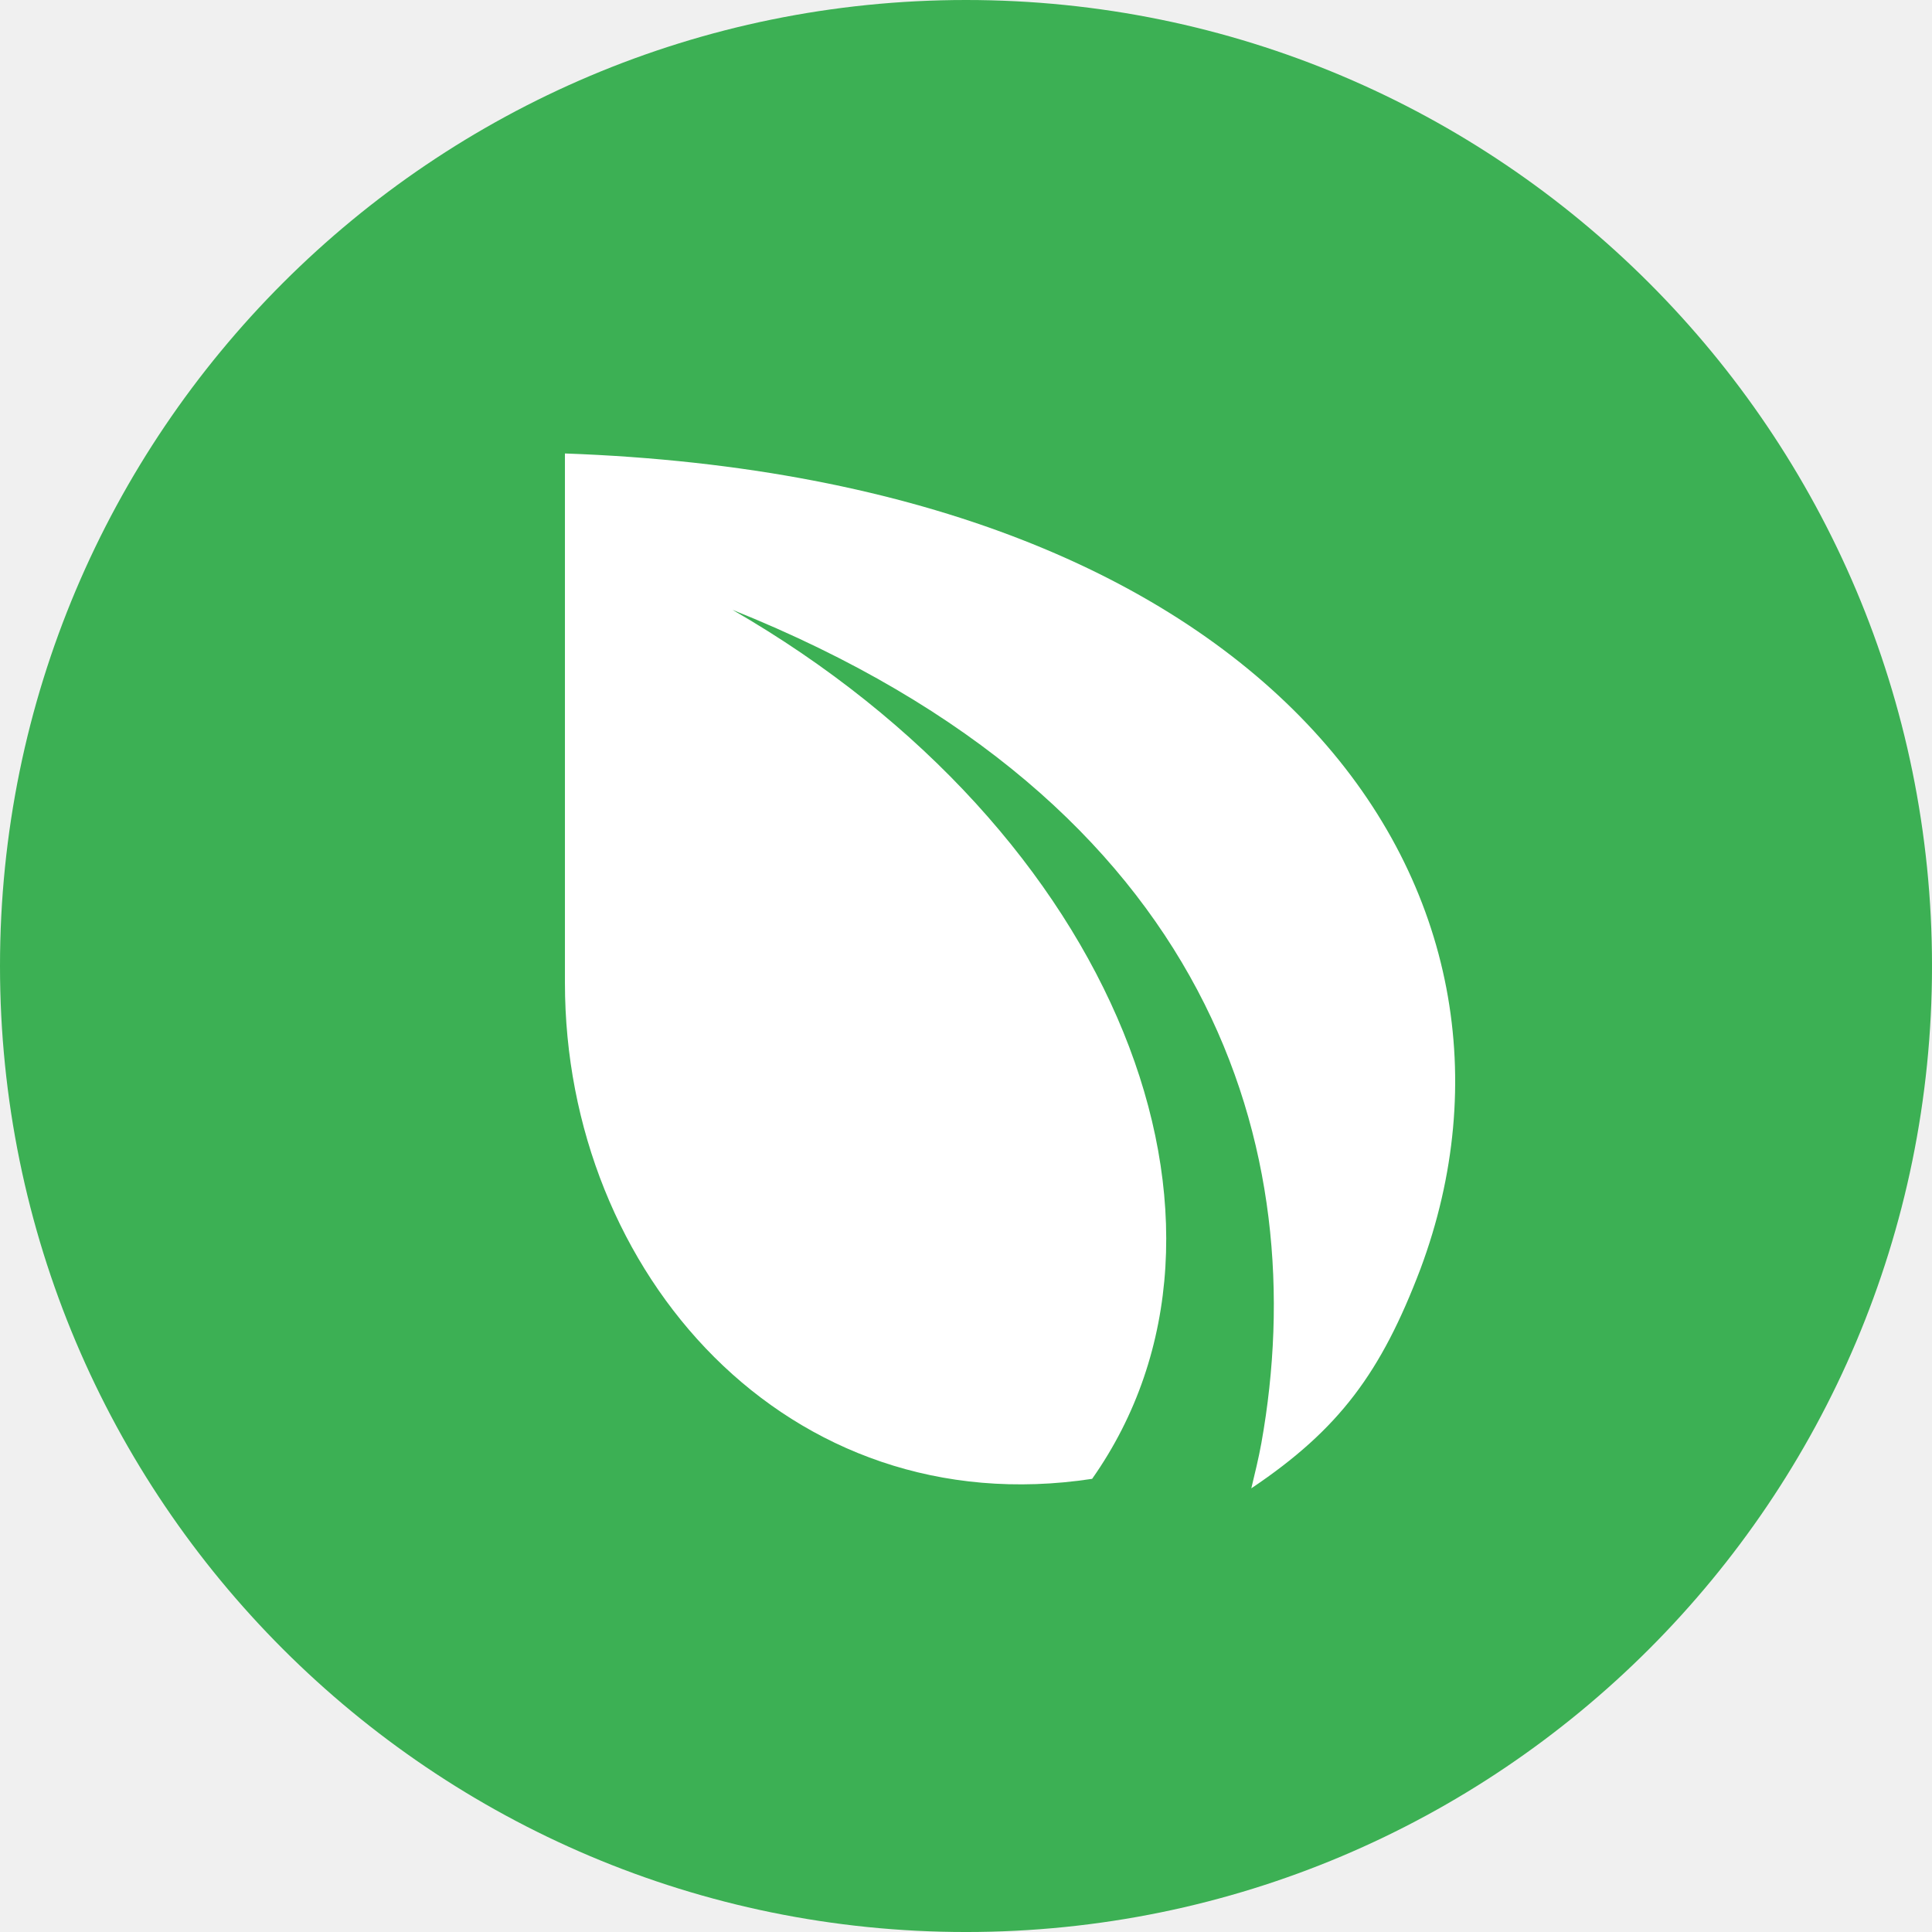
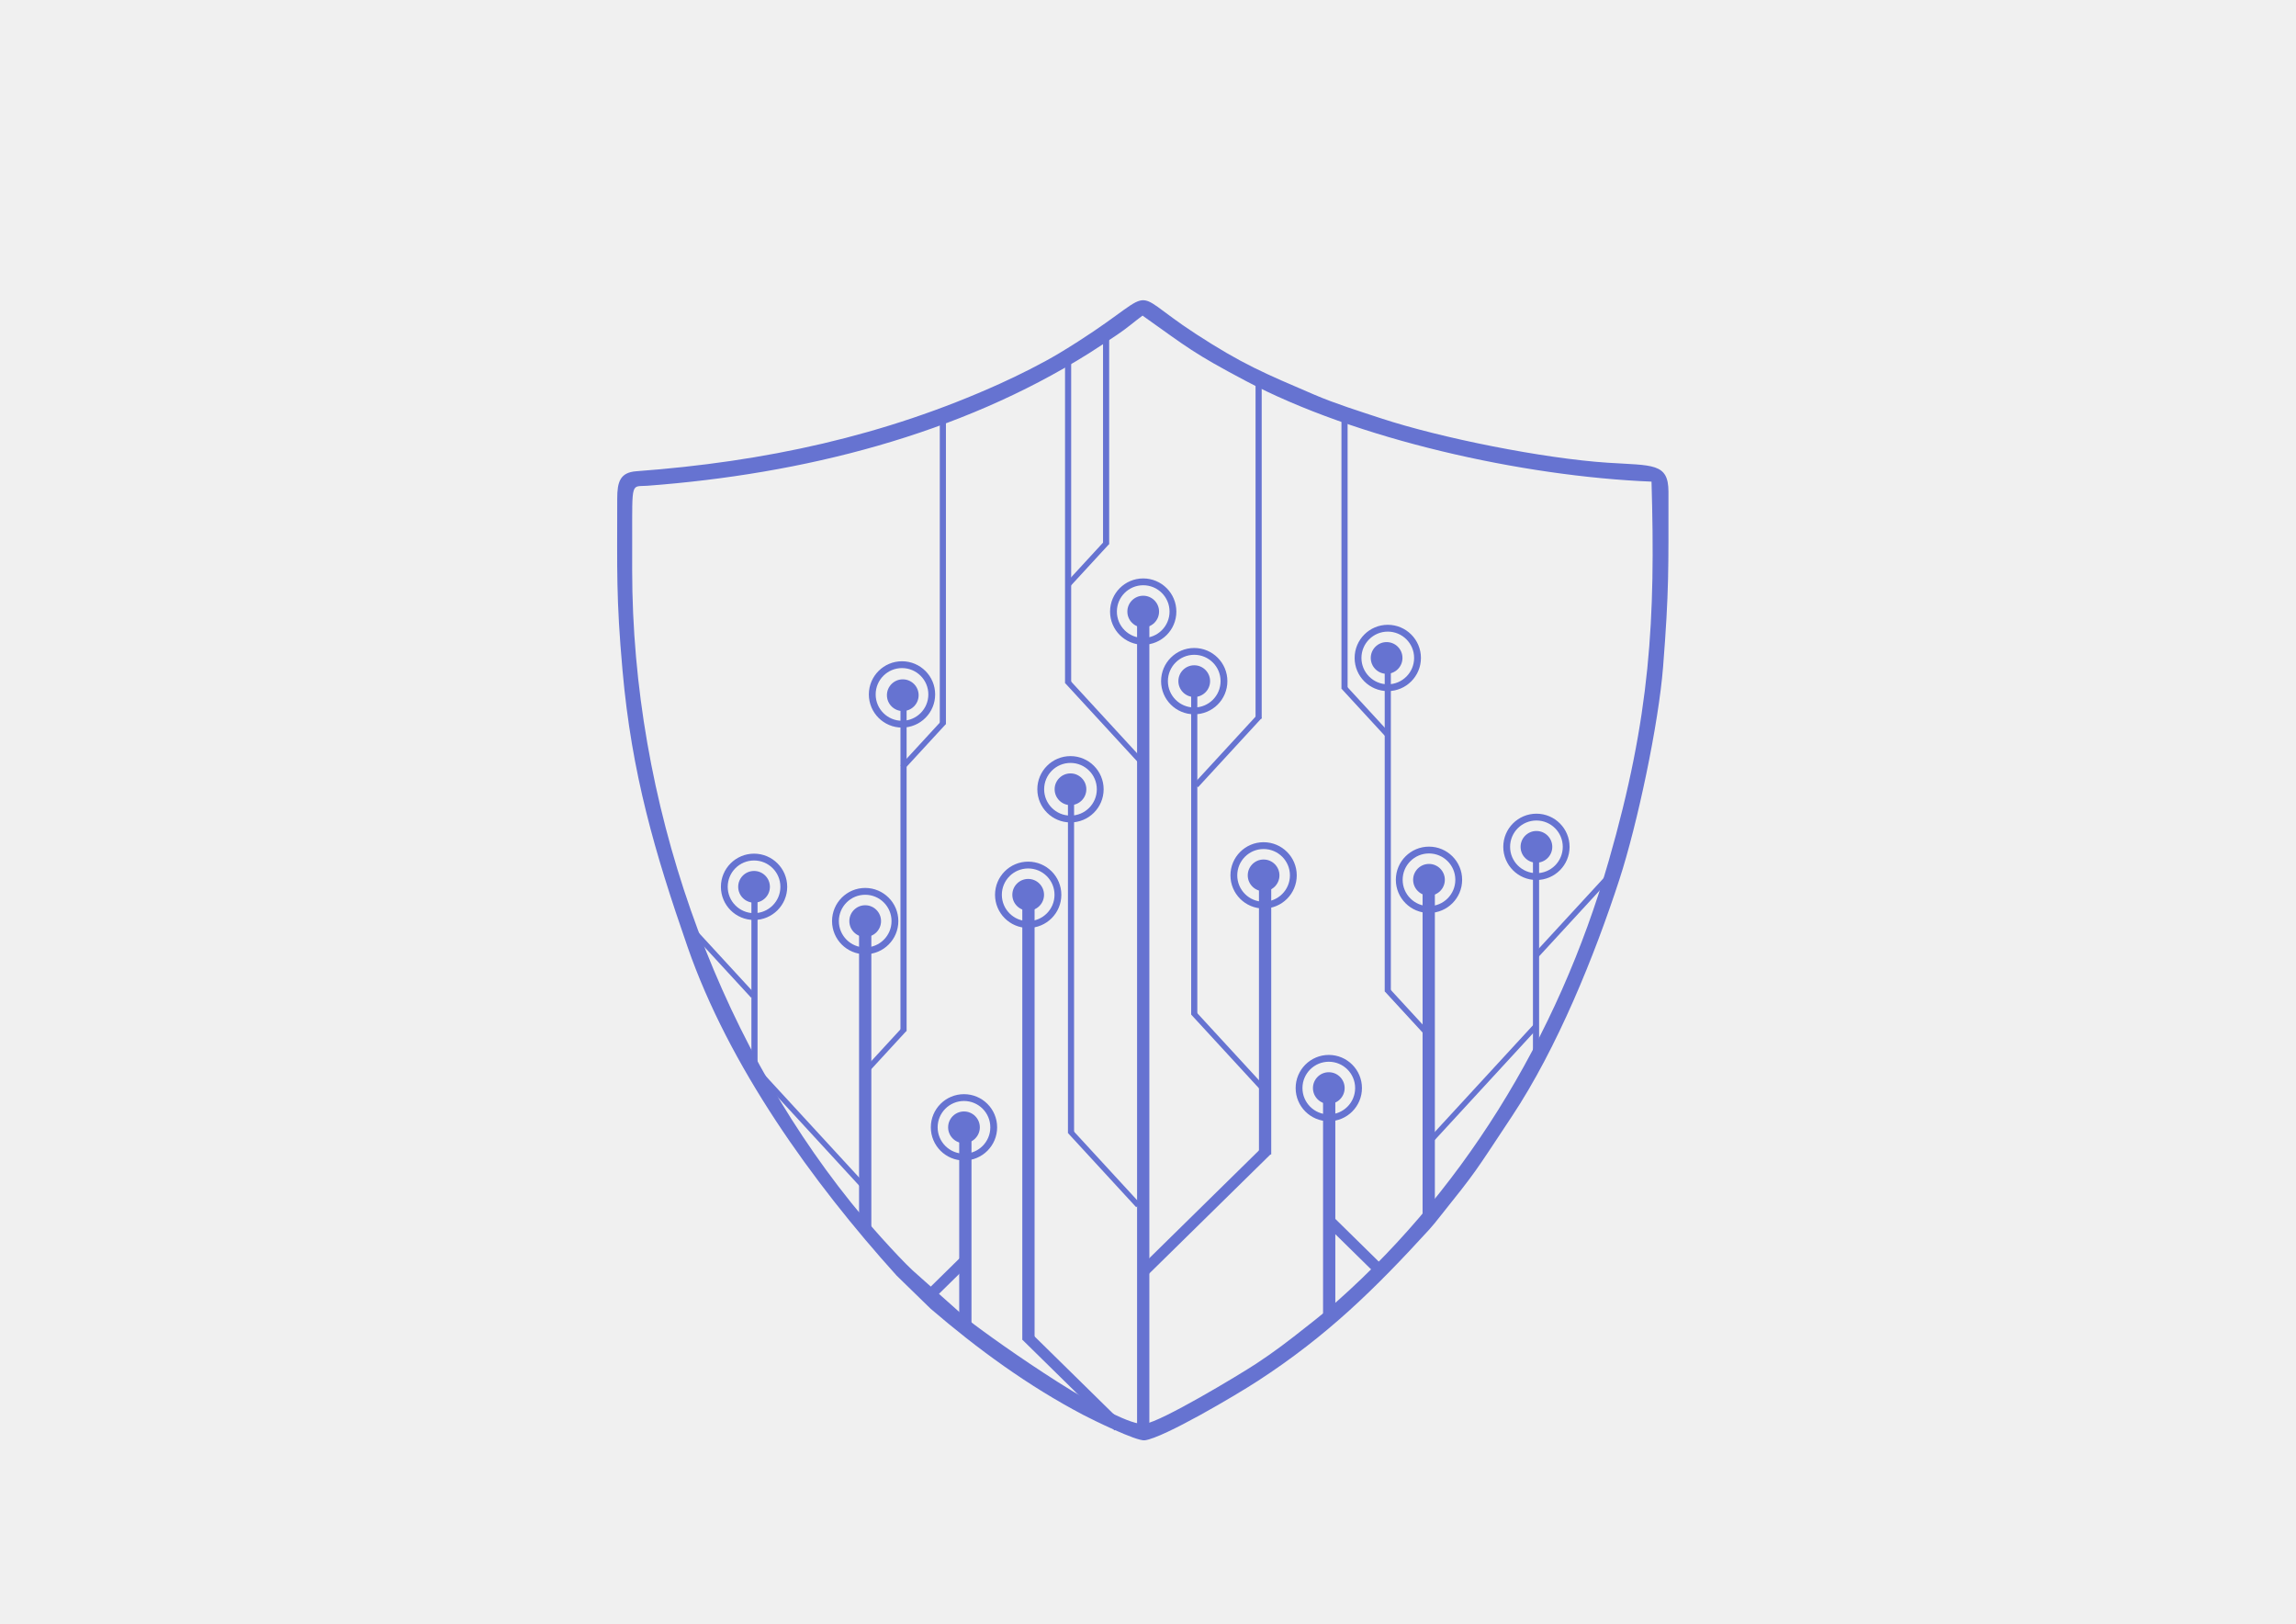
- <svg xmlns="http://www.w3.org/2000/svg" viewBox="0 0 2000.01 2000.01" width="2000" height="2000">
+ <svg xmlns="http://www.w3.org/2000/svg" xml:space="preserve" width="594mm" height="420mm" version="1.1" style="shape-rendering:geometricPrecision; text-rendering:geometricPrecision; image-rendering:optimizeQuality; fill-rule:evenodd; clip-rule:evenodd" viewBox="0 0 59400 42000">
  <defs>
-     <clipPath id="0" transform="translate(0-.01)">
-       <path fill="none" d="m0 0h2000v2000h-2000z" />
-     </clipPath>
+     <style type="text/css">
+    
+     .str0 {stroke:#6673D1;stroke-width:141.11;stroke-miterlimit:22.926}
+     .str1 {stroke:#6673D1;stroke-width:282.22;stroke-miterlimit:22.926}
+     .str2 {stroke:#6673D1;stroke-width:176.39;stroke-miterlimit:22.926}
+     .fil1 {fill:none}
+     .fil0 {fill:#6673D1}
+    
+   </style>
  </defs>
-   <g clip-path="url(#0)">
-     <circle cx="1000.01" cy="1000.01" r="1000.01" fill="#3cb054" />
-     <path d="m584.82 469.44c743 26.62 1029.48 458.61 885.65 844.13-40.75 107.28-84 166-175.11 227.16 3.71-15.46 7.53-31 10.41-46.82 53.87-300.78-48.21-662.67-547.51-862.59 397.25 229 557.56 636.54 372.31 899.59-315.31 48-545.75-212.85-545.75-513.39v-548.08" transform="translate(0-.01)" fill="#fff" />
+   <g id="Слой_x0020_1">
+     <rect class="fil0" x="29417.39" y="15819.78" width="317.5" height="21343.06" />
+     <rect class="fil0" x="26448.26" y="23439.75" width="317.5" height="11218.33" />
+     <rect class="fil0" x="22224.8" y="23915.97" width="317.5" height="7849.34" />
+     <rect class="fil0" x="32570.65" y="22892.91" width="317.5" height="6967.39" />
+     <rect class="fil0" x="34228.71" y="28255.13" width="317.5" height="5838.5" />
+     <rect class="fil0" x="36803.99" y="22963.46" width="317.5" height="8660.72" />
+     <rect class="fil0" x="39659.17" y="21905.13" width="158.75" height="5326.95" />
+     <rect class="fil0" x="35823.91" y="17019.12" width="158.75" height="8625.46" />
+     <rect class="fil0" x="30816.82" y="17618.84" width="158.75" height="8625.46" />
+     <rect class="fil0" x="23296.12" y="18042.17" width="158.75" height="8625.46" />
+     <rect class="fil0" x="19439.73" y="22998.71" width="158.75" height="4656.7" />
+     <rect class="fil0" x="24313.37" y="10686.77" width="158.75" height="8043.36" />
+     <rect class="fil0" x="27553.65" y="9240.38" width="158.75" height="8431.42" />
+     <rect class="fil0" x="32482.54" y="9769.54" width="158.75" height="8819.49" />
+     <rect class="fil0" x="34705.04" y="10792.6" width="158.75" height="7020.32" />
+     <rect class="fil0" x="28536.7" y="8711.21" width="158.75" height="5362.26" />
+     <rect class="fil0" x="27628.92" y="20493.99" width="158.75" height="8819.46" />
+     <line class="fil1 str0" x1="27684.55" y1="29264.83" x2="29446.36" y2="31179.31" />
+     <line class="fil1 str0" x1="30868.65" y1="26196.49" x2="32630.46" y2="28110.97" />
+     <line class="fil1 str0" x1="35876.77" y1="25596.92" x2="36907.52" y2="26716.99" />
+     <line class="fil1 str0" x1="27607.79" y1="17622.19" x2="29490.96" y2="19668.55" />
+     <line class="fil1 str0" x1="34756.33" y1="17765.51" x2="35902.49" y2="19011" />
+     <line class="fil1 str0" x1="17977.05" y1="24121.94" x2="19483.48" y2="25758.93" />
+     <line class="fil1 str0" x1="32588.04" y1="18527.15" x2="30942.04" y2="20315.8" />
+     <line class="fil1 str0" x1="28642.41" y1="14025.42" x2="27655.15" y2="15098.24" />
+     <line class="fil1 str0" x1="41746.83" y1="22536.24" x2="39751.65" y2="24704.32" />
+     <line class="fil1 str0" x1="39749.01" y1="26527.03" x2="36954.42" y2="29563.79" />
+     <line class="fil1 str0" x1="23401.46" y1="26616.31" x2="22304" y2="27808.88" />
+     <line class="fil1 str0" x1="24419.32" y1="18681.26" x2="23347.09" y2="19846.41" />
+     <line class="fil1 str1" x1="29574.4" y1="32899.73" x2="32781.57" y2="29748.35" />
+     <line class="fil1 str1" x1="23934.33" y1="33621.14" x2="24975.03" y2="32598.55" />
+     <rect class="fil0" x="24815.72" y="29319.03" width="317.5" height="5026.96" />
+     <line class="fil1 str1" x1="35739.66" y1="32899.71" x2="34429.47" y2="31612.3" />
+     <line class="fil1 str1" x1="28936.58" y1="36900.63" x2="26550.88" y2="34556.43" />
+     <line class="fil1 str0" x1="19478.1" y1="27576.12" x2="22355.13" y2="30702.47" />
+     <circle class="fil0" cx="27694.61" cy="20415.75" r="410.1" />
+     <circle class="fil0" cx="26600.17" cy="23145.35" r="410.1" />
+     <circle class="fil0" cx="23355.8" cy="17982.49" r="410.1" />
+     <circle class="fil0" cx="22383.55" cy="23825.97" r="410.1" />
+     <circle class="fil0" cx="19508.16" cy="22939.03" r="410.1" />
+     <circle class="fil0" cx="29576.14" cy="15819.78" r="410.1" />
+     <circle class="fil0" cx="32690.65" cy="22642.91" r="410.1" />
+     <circle class="fil0" cx="34377.46" cy="28145.13" r="410.1" />
+     <circle class="fil0" cx="36969.41" cy="22757.34" r="410.1" />
+     <circle class="fil0" cx="39749.17" cy="21905.13" r="410.1" />
+     <circle class="fil0" cx="35873.29" cy="17019.12" r="410.1" />
+     <circle class="fil0" cx="24939.19" cy="29160.28" r="410.1" />
+     <circle class="fil1 str2" cx="26600.17" cy="23145.35" r="769.5" />
+     <circle class="fil1 str2" cx="27694.61" cy="20415.75" r="769.5" />
+     <circle class="fil1 str2" cx="23335.8" cy="17962.49" r="769.5" />
+     <circle class="fil1 str2" cx="22383.55" cy="23825.97" r="769.5" />
+     <circle class="fil1 str2" cx="19508.16" cy="22939.03" r="769.5" />
+     <circle class="fil1 str2" cx="32690.65" cy="22642.91" r="769.5" />
+     <circle class="fil1 str2" cx="29576.14" cy="15819.78" r="769.5" />
+     <circle class="fil1 str2" cx="35903.29" cy="17019.12" r="769.5" />
+     <circle class="fil1 str2" cx="36969.41" cy="22757.34" r="769.5" />
+     <circle class="fil1 str2" cx="39749.17" cy="21905.13" r="769.5" />
+     <circle class="fil1 str2" cx="34377.46" cy="28145.13" r="769.5" />
+     <circle class="fil1 str2" cx="24939.19" cy="29160.28" r="769.5" />
+     <circle class="fil0" cx="30896.2" cy="17618.84" r="410.1" />
+     <circle class="fil1 str2" cx="30896.2" cy="17618.84" r="769.5" />
+     <path class="fil0" d="M16355.34 13950.6c1.53,-1537.06 -32.92,-1353.45 398.29,-1385.91 4019.1,-302.5 8056.7,-1314.61 11420.05,-3427.1 260.38,-163.55 474.1,-309.15 727.45,-477.9 253.6,-168.92 439.51,-335.21 657.63,-495.81 1180.32,836.6 1303.59,965.01 2660.33,1684.04 2859.84,1515.64 7171.01,2476.01 10507.47,2610.29 104.66,3573.73 -27.91,6054.67 -1105.1,9802.83 -1320.63,4595.2 -3849.91,8694.79 -7353.72,11680.72 -148.58,126.61 -327.54,263.79 -482.34,386.32 -425.73,337.11 -809.81,633.89 -1284.9,945.33 -464.87,304.71 -2436.53,1488.41 -2878.38,1557.36 -674.68,105.27 -3818.1,-2098.15 -4577.62,-2692.23l-1437.5 -1280.78c-382.94,-356.14 -1235.51,-1311 -1588.51,-1750.61 -3515.91,-4378.15 -5661.58,-10354.85 -5663.61,-16364.44l0.46 -792.11zm-386.98 -1056.15c0,1879.51 -30.22,2563.2 136.58,4443.4 237.73,2679.86 835.45,4717.3 1683.97,7158.14 1071.5,3082.54 3216.82,6071.44 5406.7,8498.57l880.16 857.42c1212.57,1042.11 2522.65,1997.73 3949.6,2747.29 231.87,121.76 1379.41,686.74 1592.42,657.15 494.87,-68.72 2350.19,-1163.32 2929.98,-1540.46 1789.86,-1164.28 3023.31,-2374.87 4426.43,-3910.26 95.89,-104.92 170.11,-200.31 262.59,-315.87 985.49,-1231.55 886.76,-1118.83 1877.65,-2612.57 1172.83,-1767.93 2138.36,-4153.41 2782.18,-6130.66 463.13,-1422.4 1013.12,-4015.98 1129.46,-5498.88 156.43,-1994.09 138.71,-2532.73 138.71,-4529.29 0,-751.98 -413.76,-673.12 -1577,-749.66 -1657.08,-109.05 -4310.8,-638.09 -5859.21,-1148.07 -558.59,-183.96 -1183.8,-379.32 -1720.72,-609.4 -1295.21,-555.06 -1873.08,-794.64 -3074.67,-1576.66 -1945.09,-1265.95 -722.8,-1188.82 -3527.98,500.73 -448.96,270.38 -1064.65,576.1 -1536.27,789.34 -3000.23,1356.46 -6084.01,2018.69 -9405.49,2264.61 -419.84,31.08 -495.09,273.49 -495.09,705.13z" />
  </g>
</svg>
